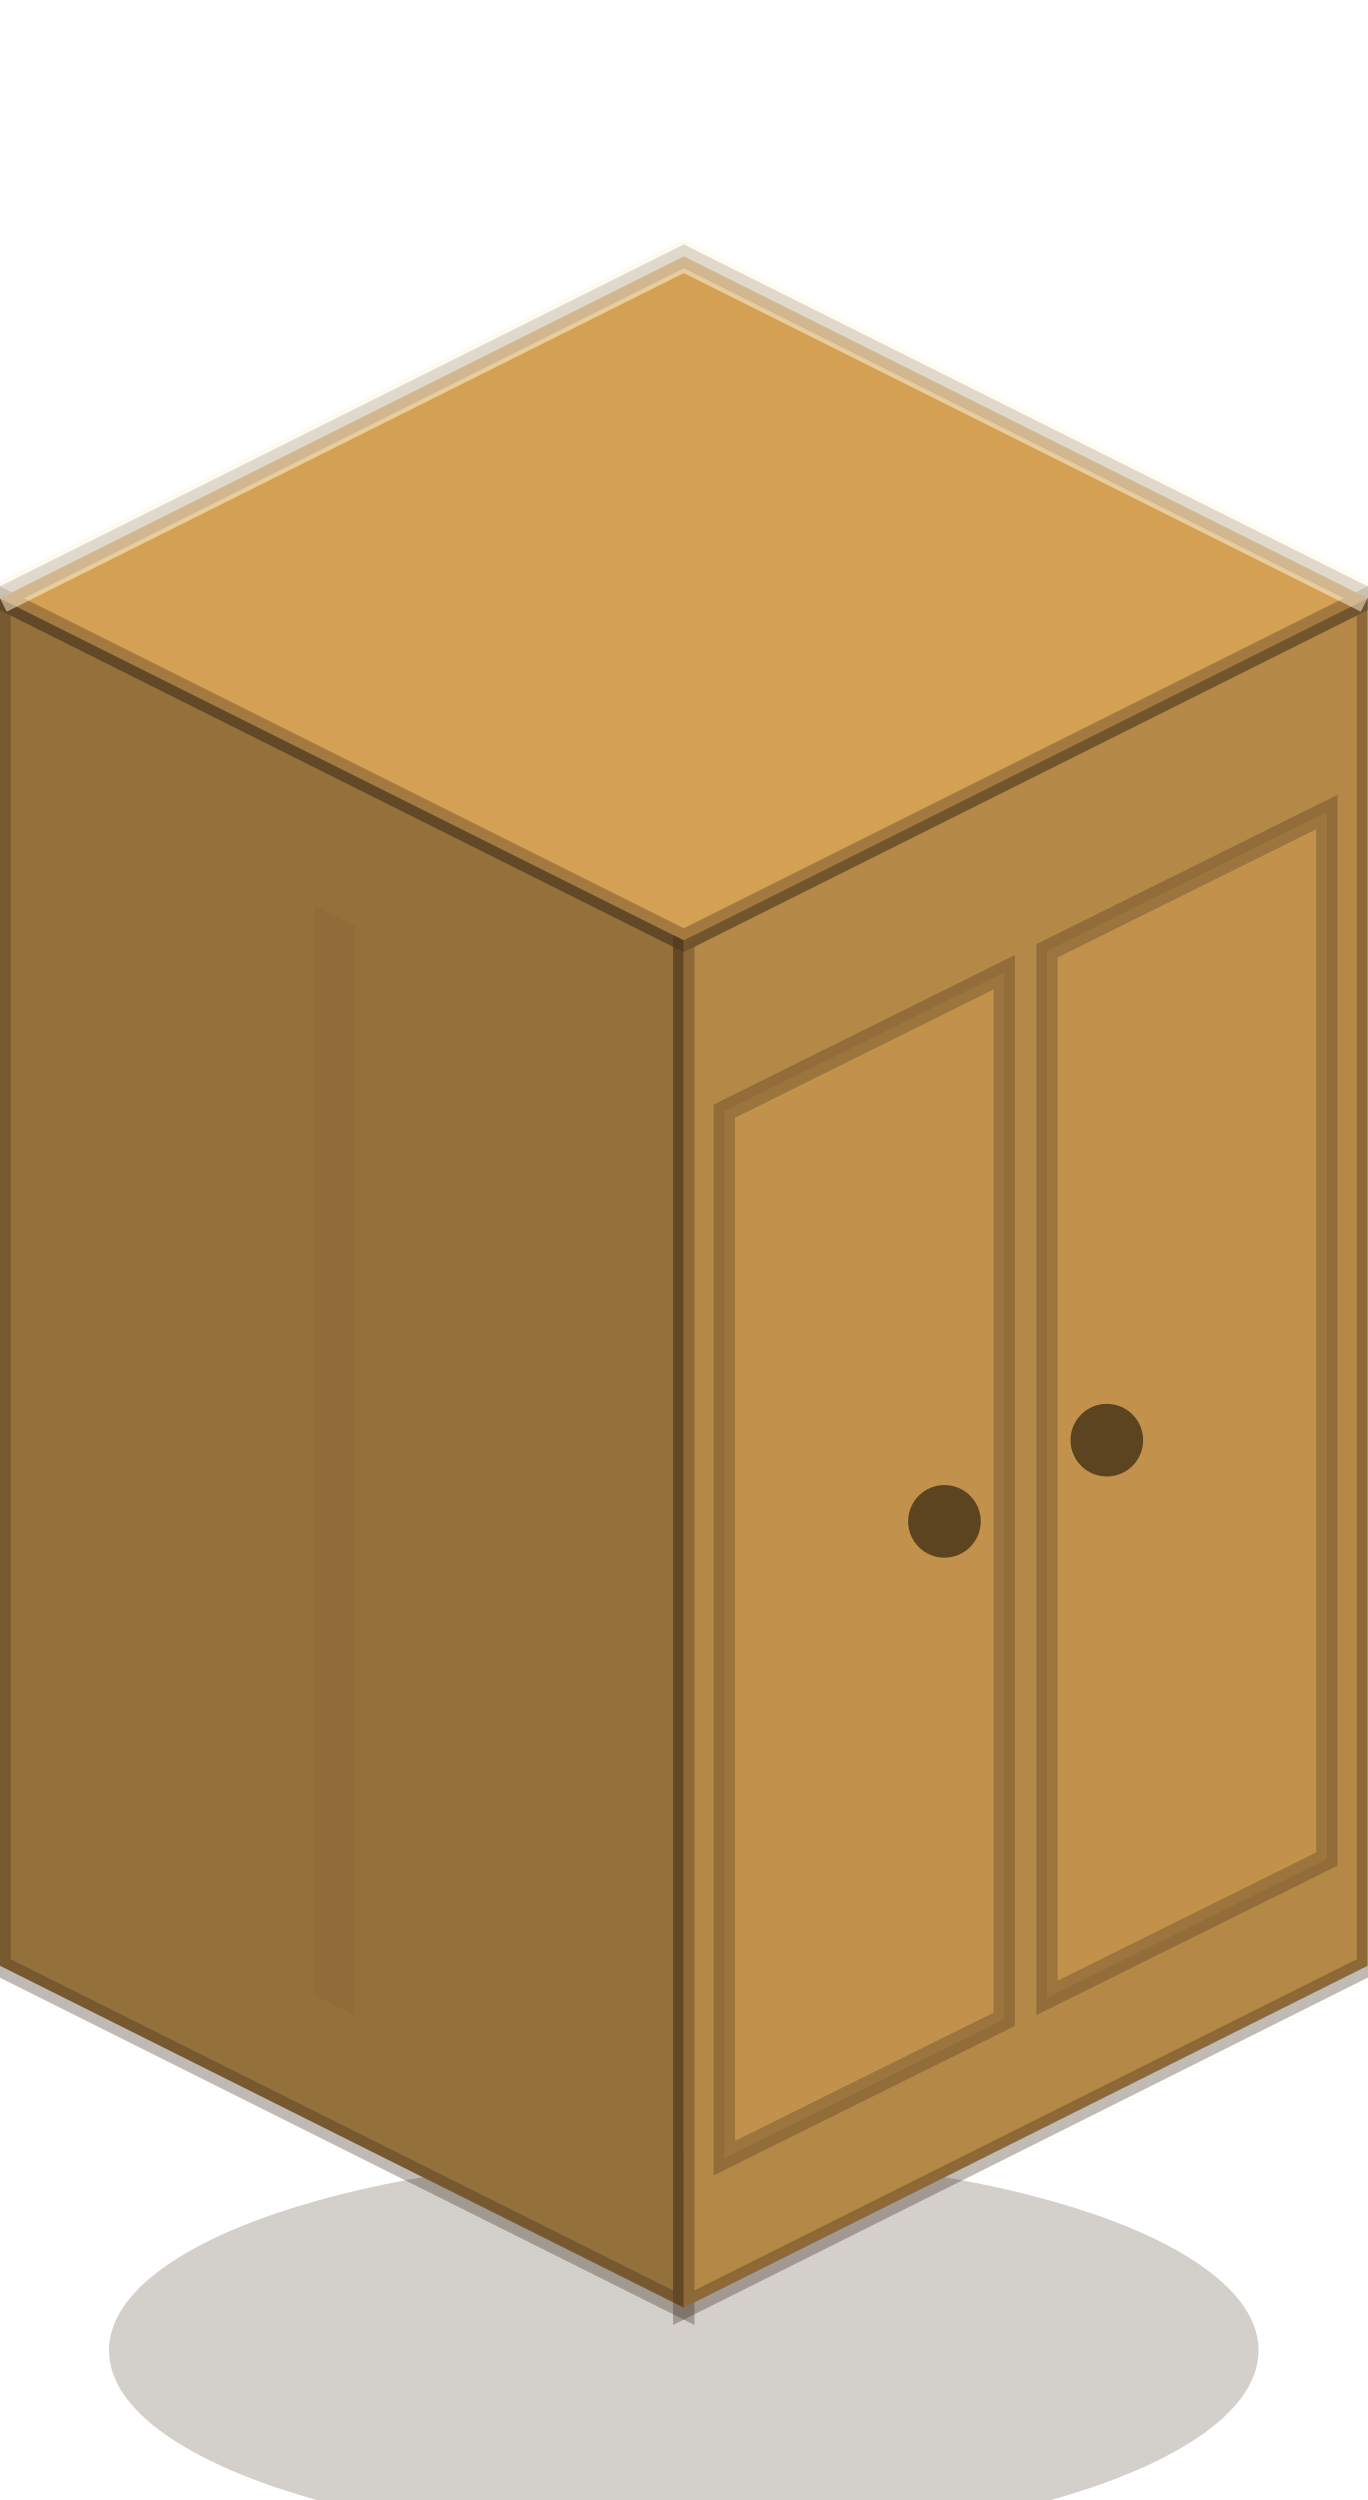
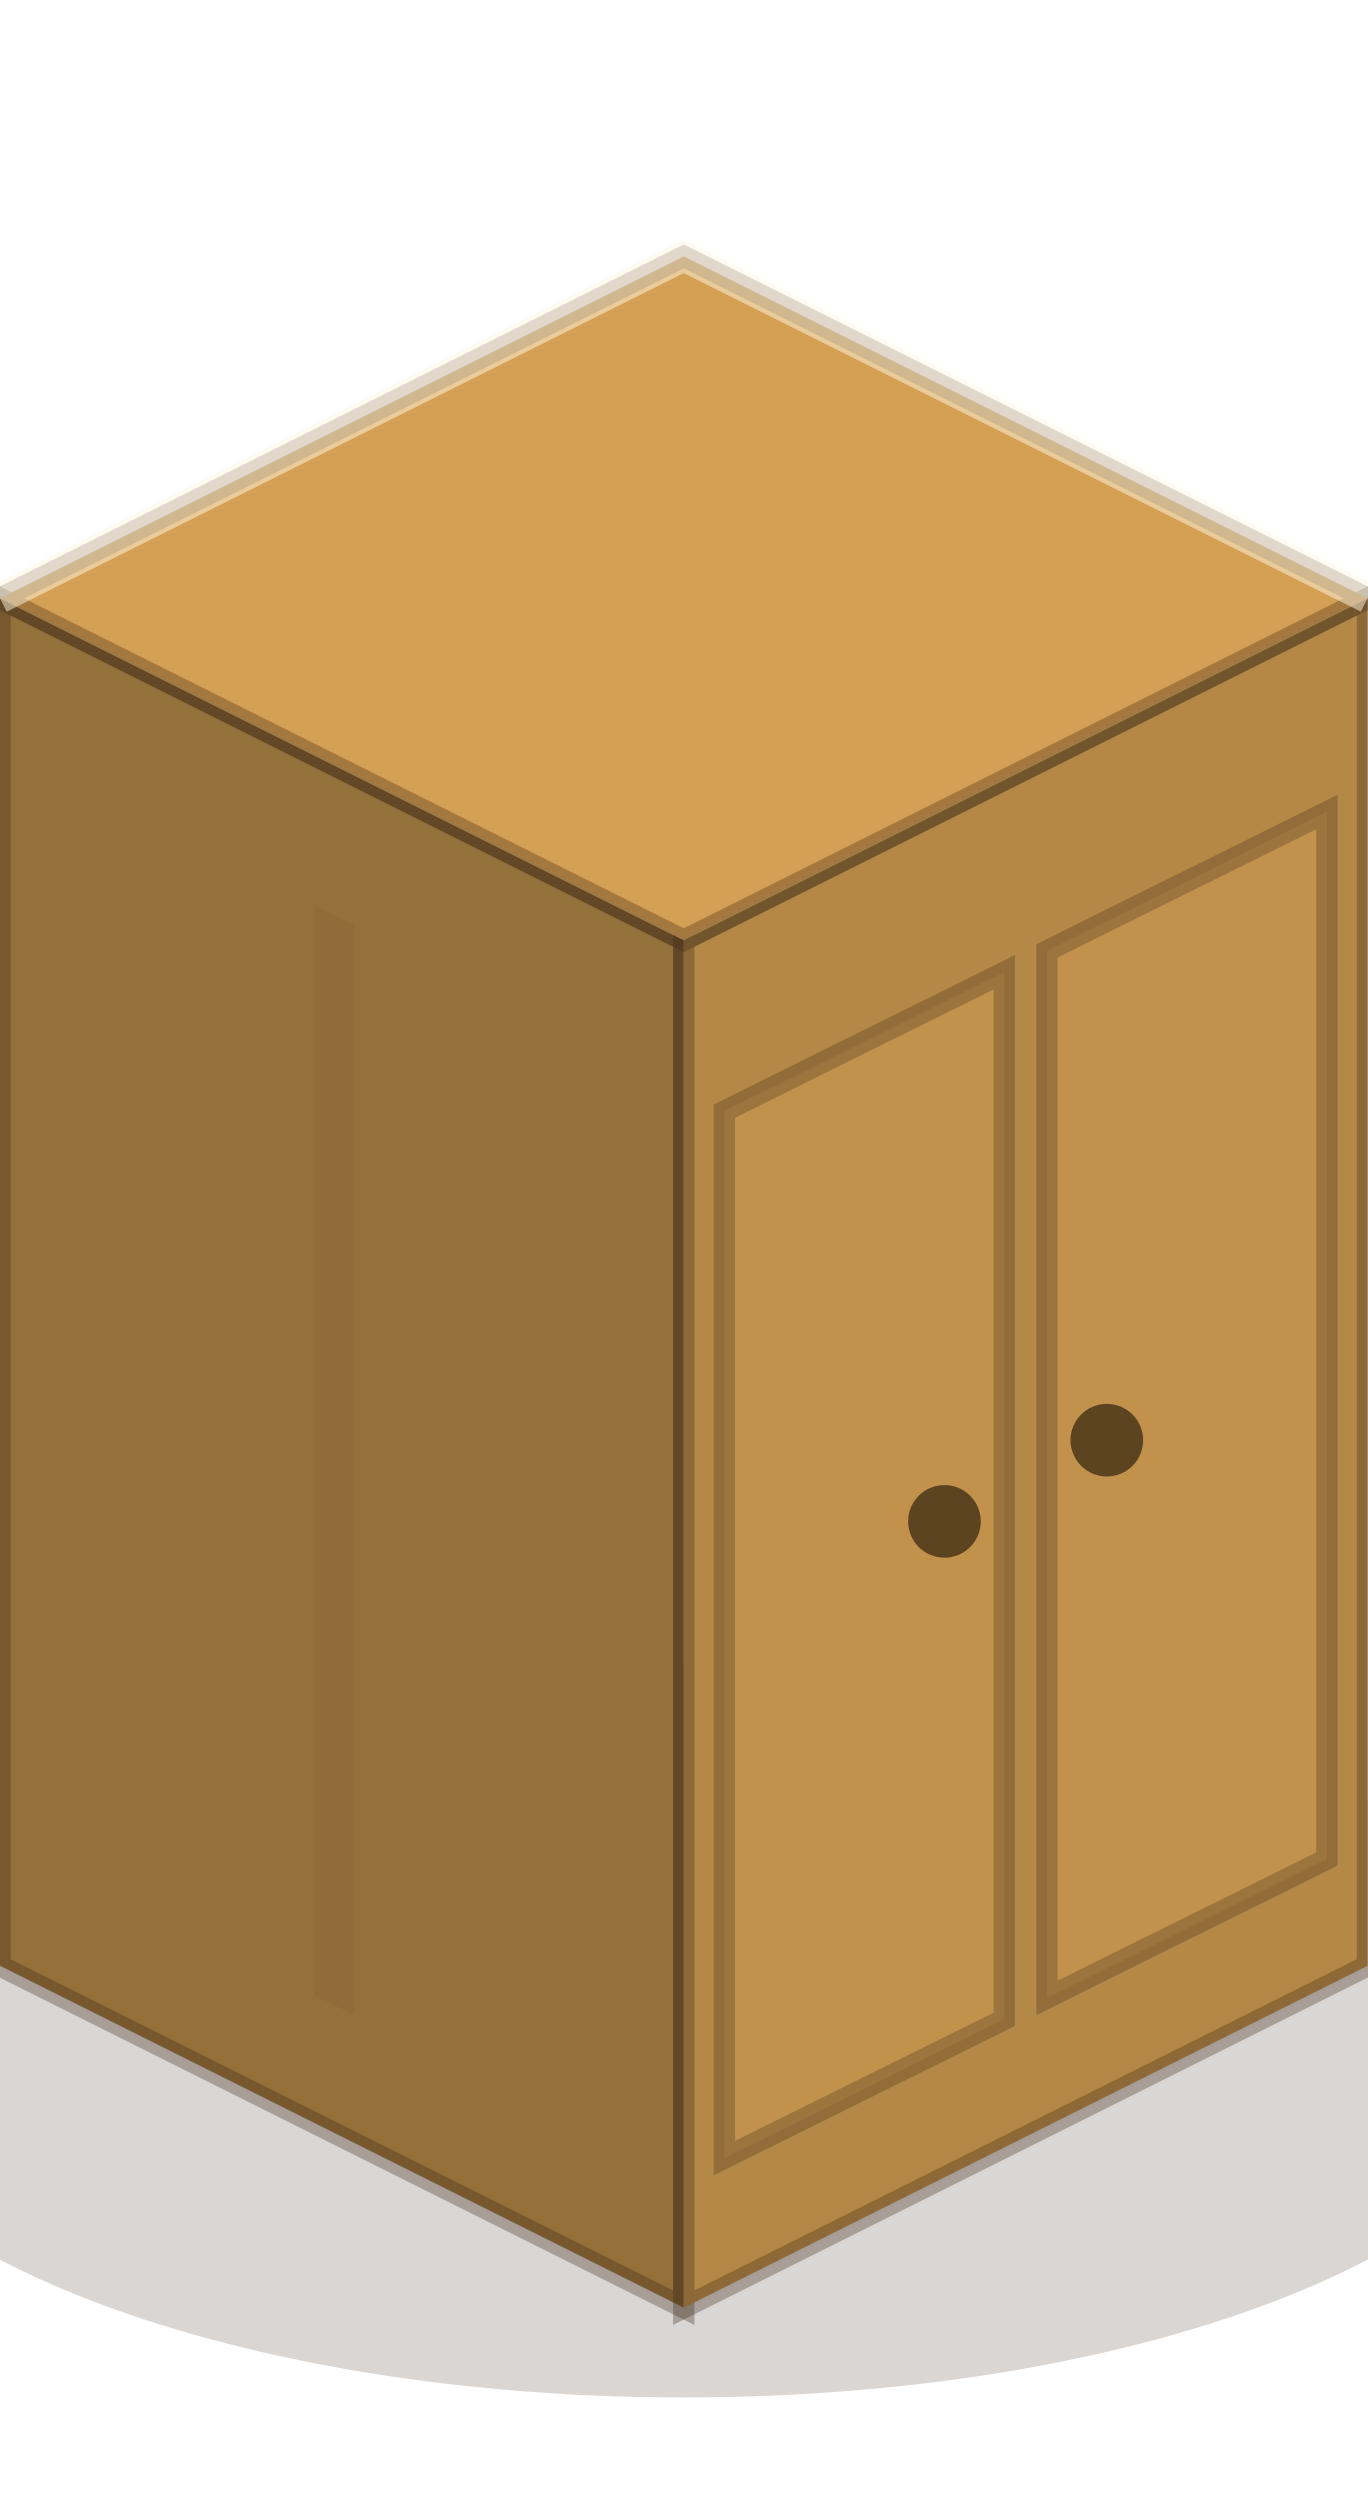
<svg xmlns="http://www.w3.org/2000/svg" width="64" height="117" viewBox="0 0 64 117">
-   <ellipse cx="32" cy="110" rx="26.9" ry="9.1" fill="rgba(58,40,22,.22)" />
+   <ellipse cx="32" cy="95" rx="41.0" ry="17.2" fill="rgba(58,40,22,.19)" />
  <polygon points="0,28 32,44 32,108 0,92" fill="#94703a" stroke="rgba(58,40,22,.32)" stroke-width="1" />
  <polygon points="64,28 32,44 32,108 64,92" fill="#b48847" stroke="rgba(58,40,22,.32)" stroke-width="1" />
  <polygon points="32,12 64,28 32,44 0,28" fill="#d4a054" stroke="rgba(58,40,22,.32)" stroke-width="1" />
  <polygon points="62.1,38.0 49.0,44.5 49.0,93.5 62.1,87.0" fill="#c2924d" stroke="rgba(58,40,22,.28)" stroke-width="1" />
  <circle cx="51.8" cy="67.4" r="1.7" fill="#5d4420" />
  <polygon points="47.0,45.5 33.9,52.0 33.9,101.0 47.0,94.5" fill="#c2924d" stroke="rgba(58,40,22,.28)" stroke-width="1" />
  <circle cx="44.2" cy="71.2" r="1.7" fill="#5d4420" />
  <polygon points="14.7,42.4 16.6,43.3 16.6,94.3 14.7,93.4" fill="#8c6a37" opacity=".55" />
  <polyline points="0,28 32,12 64,28" fill="none" stroke="rgba(255,246,224,.5)" stroke-width="1.4" />
</svg>
